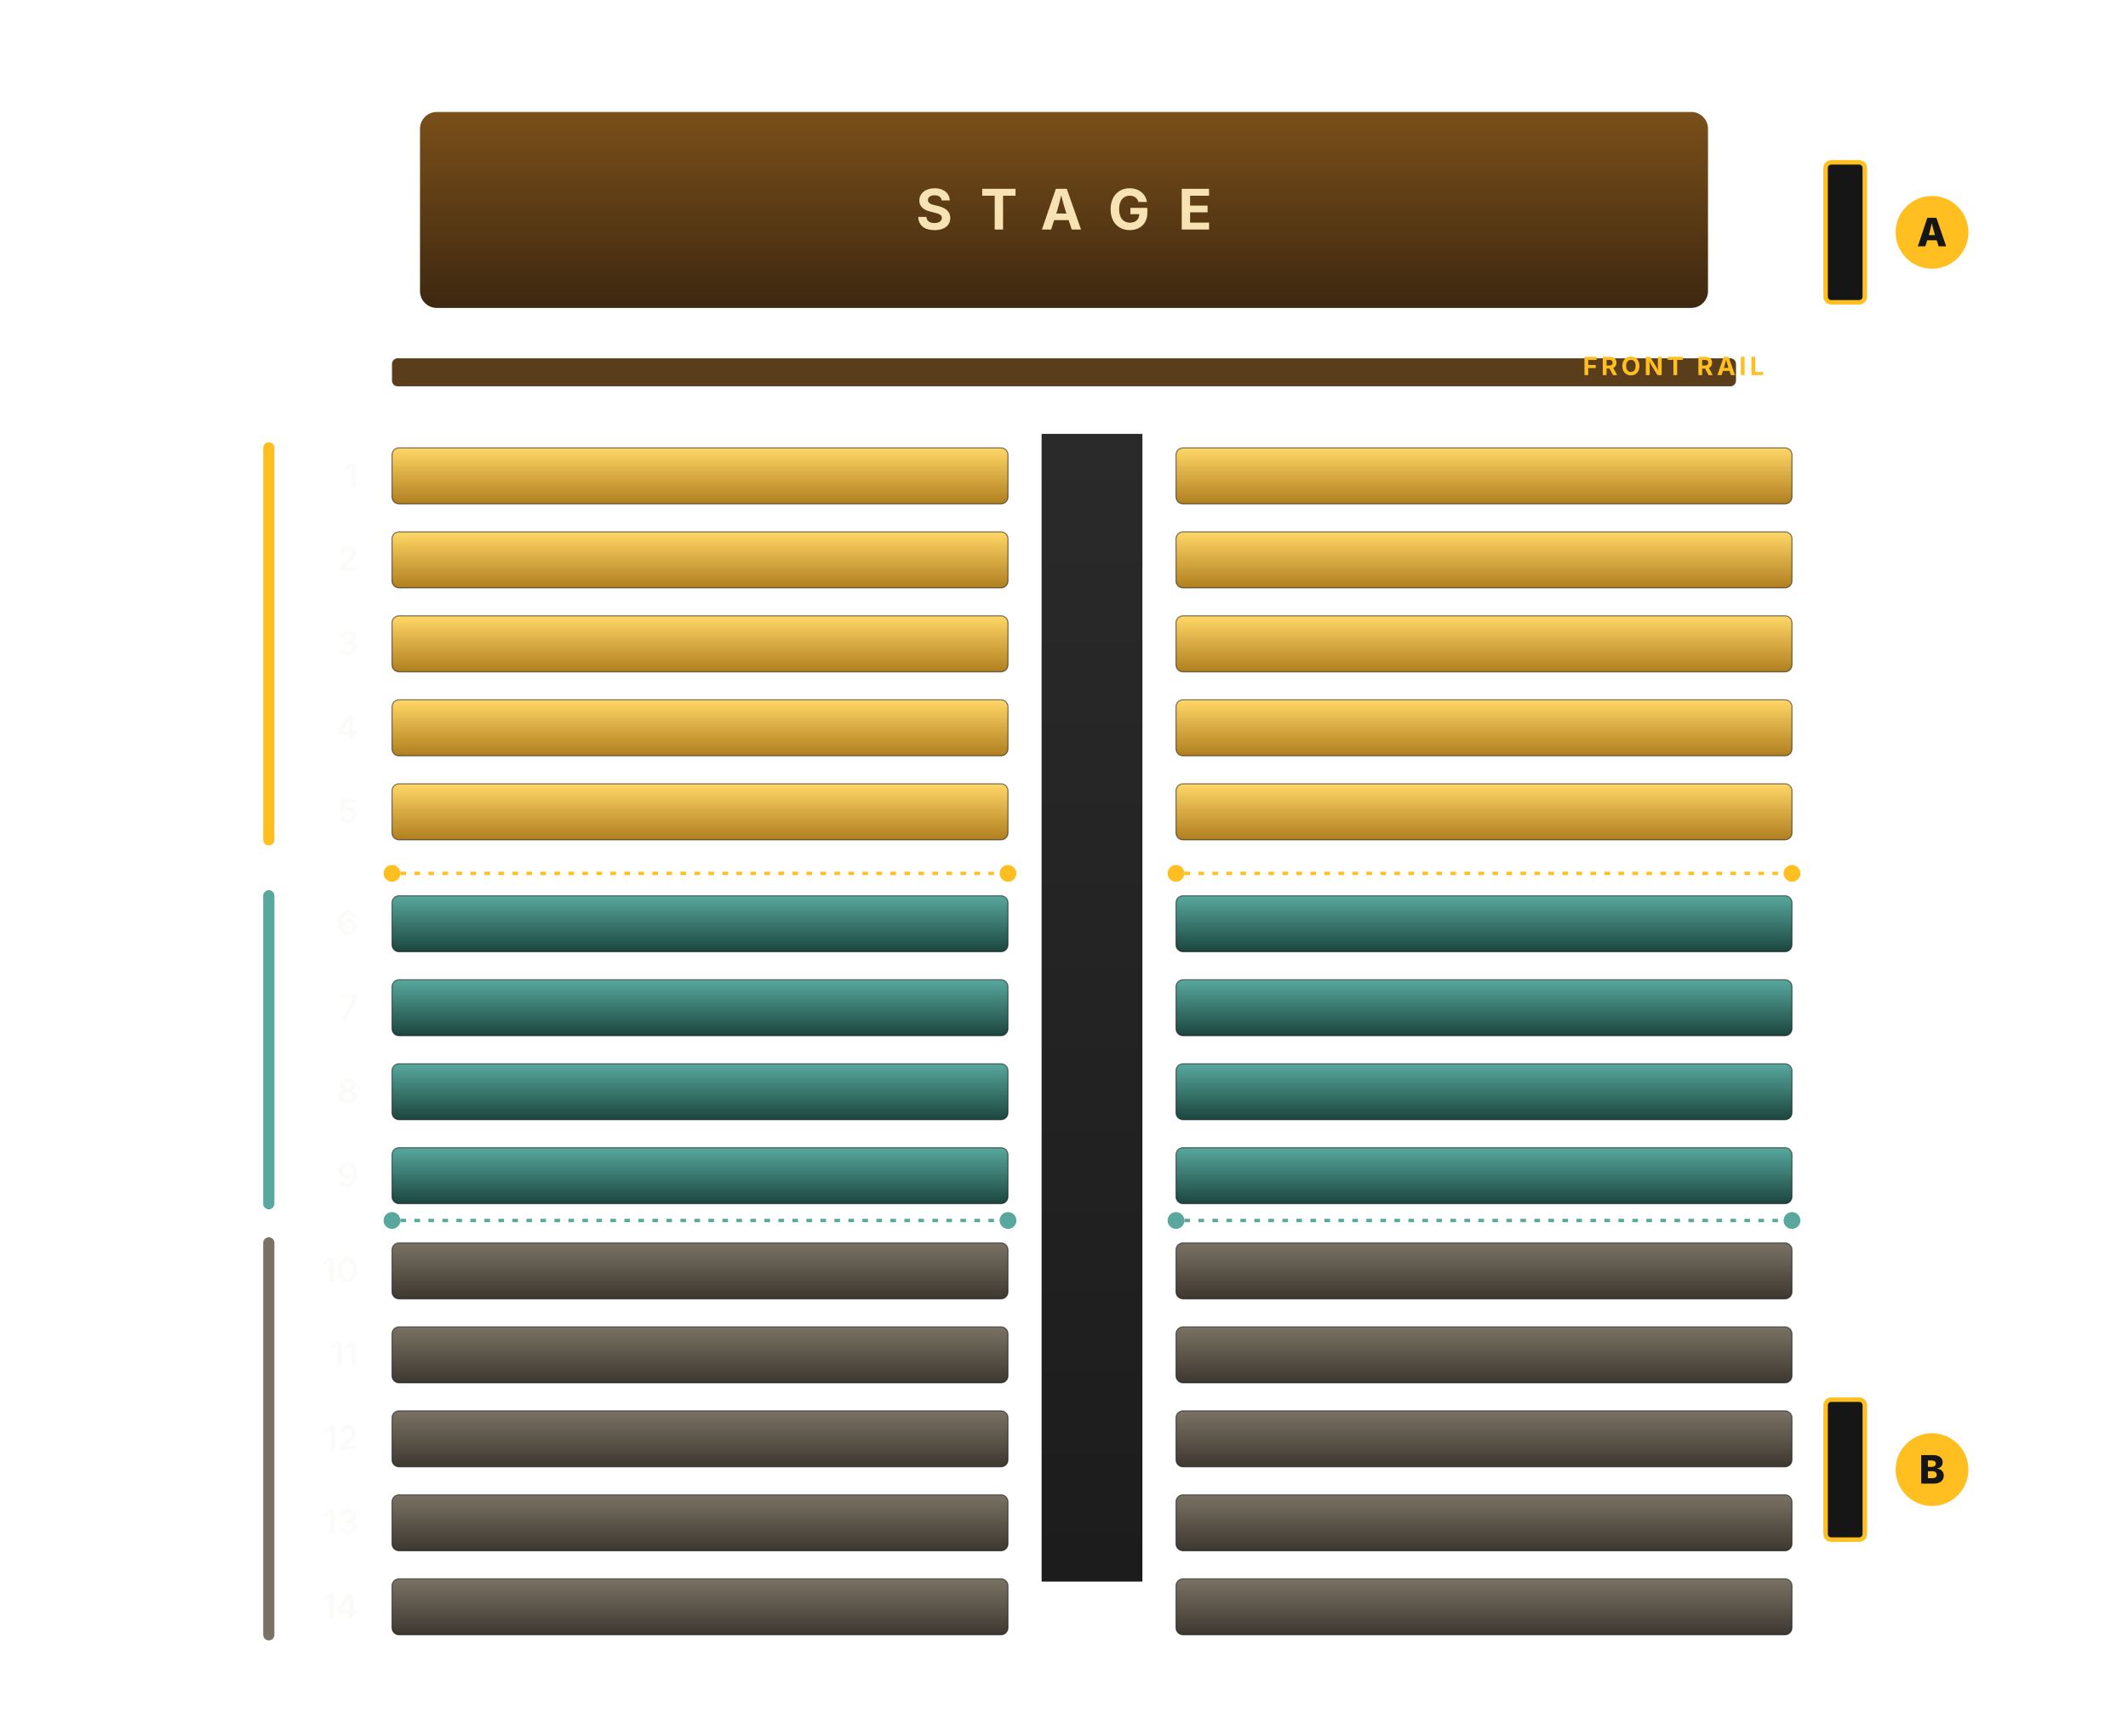
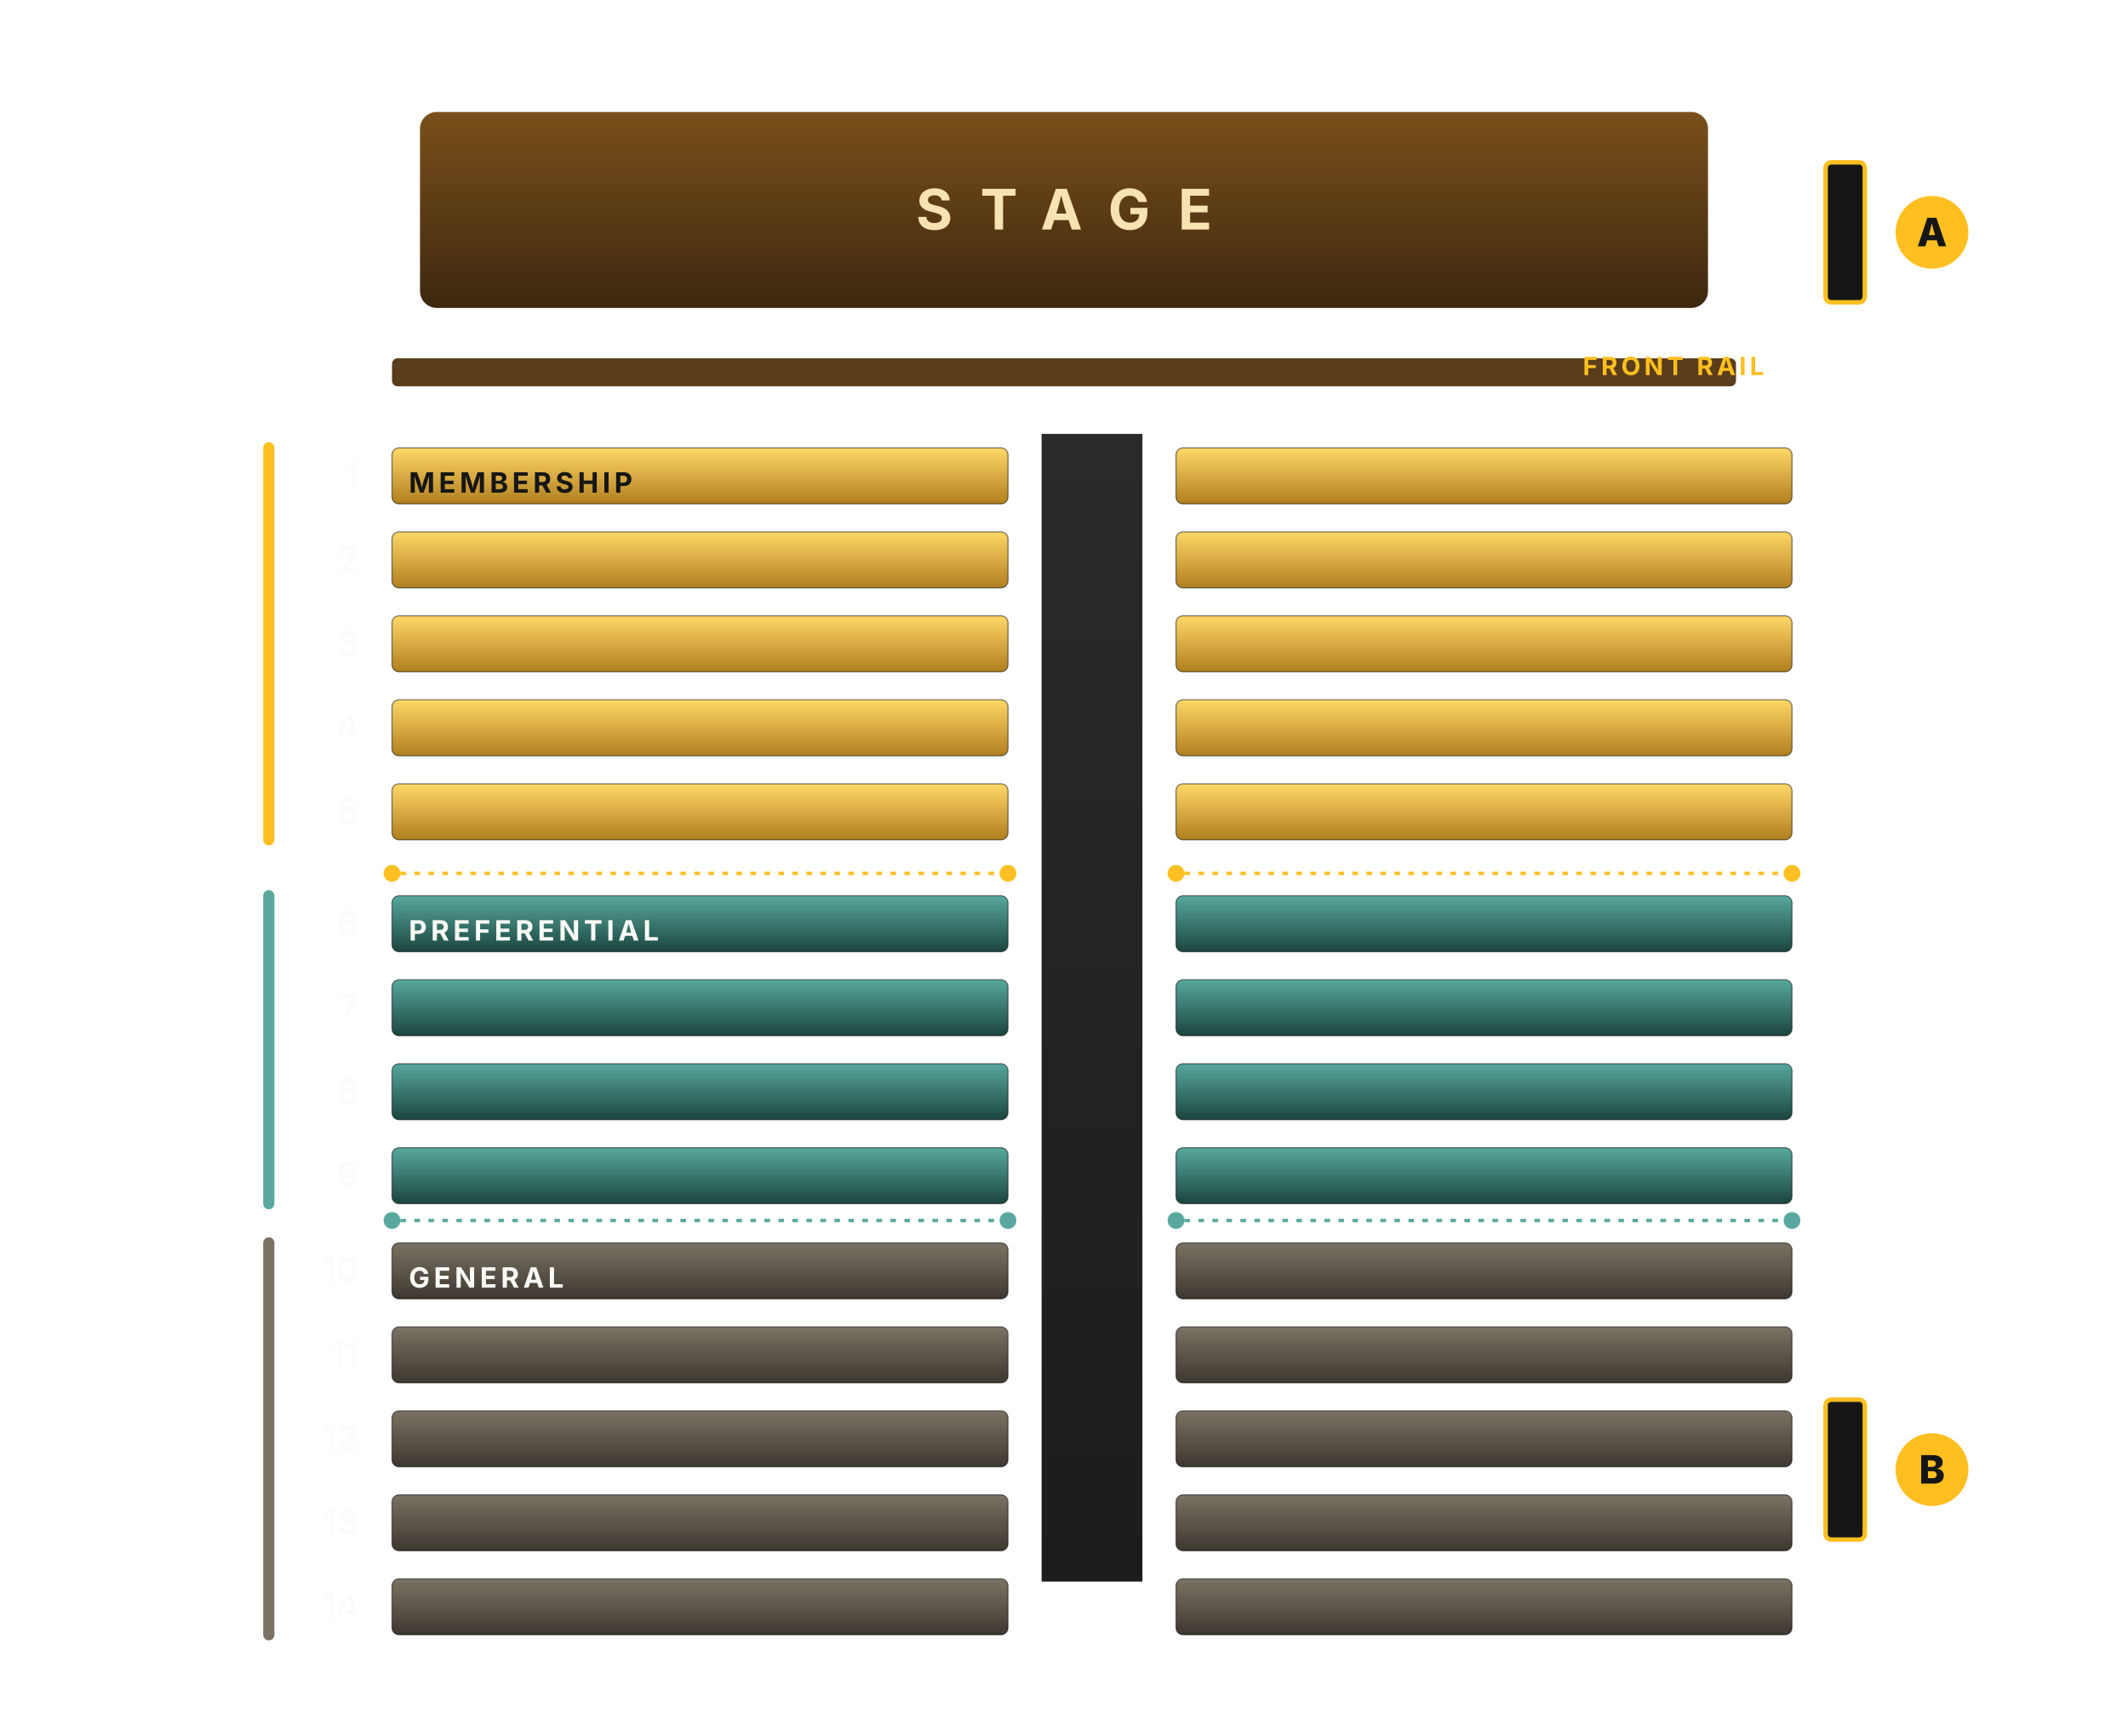
<svg xmlns="http://www.w3.org/2000/svg" viewBox="0 0 760 620" role="img" aria-label="St Albans seating chart">
  <defs>
    <linearGradient id="sg" x1="0" y1="0" x2="0" y2="1">
      <stop offset="0%" stop-color="#FFD767" />
      <stop offset="100%" stop-color="#B07F1F" />
    </linearGradient>
    <linearGradient id="st" x1="0" y1="0" x2="0" y2="1">
      <stop offset="0%" stop-color="#58a89d" />
      <stop offset="100%" stop-color="#1b463f" />
    </linearGradient>
    <linearGradient id="sn" x1="0" y1="0" x2="0" y2="1">
      <stop offset="0%" stop-color="#7a7264" />
      <stop offset="100%" stop-color="#3d3830" />
    </linearGradient>
    <linearGradient id="ss" x1="0" y1="0" x2="0" y2="1">
      <stop offset="0%" stop-color="#7a4f1a" />
      <stop offset="100%" stop-color="#3d2810" />
    </linearGradient>
    <linearGradient id="sa" x1="0" y1="0" x2="0" y2="1">
      <stop offset="0%" stop-color="#2a2a2a" />
      <stop offset="100%" stop-color="#1c1c1c" />
    </linearGradient>
  </defs>
  <rect x="22" y="22" width="716" height="576" rx="10" fill="none" stroke="rgba(250,250,247,0.10)" />
  <rect x="150" y="40" width="460" height="70" rx="6" fill="url(#ss)" />
  <text x="380" y="82" text-anchor="middle" font-family="Inter,sans-serif" font-size="20" font-weight="700" letter-spacing="10" fill="#f6e2b2">STAGE</text>
  <rect x="140" y="128" width="480" height="10" rx="2" fill="#5a3d1a" />
  <text x="630" y="134" text-anchor="end" font-family="Inter,sans-serif" font-size="9" font-weight="700" letter-spacing="0.14em" fill="#FFBF20">FRONT RAIL</text>
  <rect x="372" y="155" width="36" height="410" fill="url(#sa)" />
  <circle cx="140" cy="312" r="3" fill="#FFBF20" />
  <circle cx="360" cy="312" r="3" fill="#FFBF20" />
  <circle cx="420" cy="312" r="3" fill="#FFBF20" />
  <circle cx="640" cy="312" r="3" fill="#FFBF20" />
  <line x1="143" y1="312" x2="357" y2="312" stroke="#FFBF20" stroke-width="1.2" stroke-dasharray="2 3" />
  <line x1="423" y1="312" x2="637" y2="312" stroke="#FFBF20" stroke-width="1.2" stroke-dasharray="2 3" />
  <circle cx="140" cy="436" r="3" fill="#58a89d" />
  <circle cx="360" cy="436" r="3" fill="#58a89d" />
  <circle cx="420" cy="436" r="3" fill="#58a89d" />
  <circle cx="640" cy="436" r="3" fill="#58a89d" />
  <line x1="143" y1="436" x2="357" y2="436" stroke="#58a89d" stroke-width="1.2" stroke-dasharray="2 3" />
  <line x1="423" y1="436" x2="637" y2="436" stroke="#58a89d" stroke-width="1.2" stroke-dasharray="2 3" />
  <g fill="url(#sg)" stroke="rgba(0,0,0,0.5)" stroke-width="0.4">
    <rect x="140" y="160" width="220" height="20" rx="2.5" />
    <rect x="420" y="160" width="220" height="20" rx="2.5" />
    <rect x="140" y="190" width="220" height="20" rx="2.5" />
    <rect x="420" y="190" width="220" height="20" rx="2.5" />
    <rect x="140" y="220" width="220" height="20" rx="2.5" />
    <rect x="420" y="220" width="220" height="20" rx="2.5" />
    <rect x="140" y="250" width="220" height="20" rx="2.5" />
    <rect x="420" y="250" width="220" height="20" rx="2.5" />
    <rect x="140" y="280" width="220" height="20" rx="2.5" />
    <rect x="420" y="280" width="220" height="20" rx="2.5" />
  </g>
  <g fill="url(#st)" stroke="rgba(0,0,0,0.5)" stroke-width="0.4">
    <rect x="140" y="320" width="220" height="20" rx="2.5" />
    <rect x="420" y="320" width="220" height="20" rx="2.5" />
    <rect x="140" y="350" width="220" height="20" rx="2.5" />
    <rect x="420" y="350" width="220" height="20" rx="2.5" />
    <rect x="140" y="380" width="220" height="20" rx="2.5" />
    <rect x="420" y="380" width="220" height="20" rx="2.5" />
    <rect x="140" y="410" width="220" height="20" rx="2.5" />
    <rect x="420" y="410" width="220" height="20" rx="2.5" />
  </g>
  <g fill="url(#sn)" stroke="rgba(0,0,0,0.5)" stroke-width="0.4">
    <rect x="140" y="444" width="220" height="20" rx="2.5" />
    <rect x="420" y="444" width="220" height="20" rx="2.5" />
    <rect x="140" y="474" width="220" height="20" rx="2.5" />
    <rect x="420" y="474" width="220" height="20" rx="2.5" />
    <rect x="140" y="504" width="220" height="20" rx="2.5" />
    <rect x="420" y="504" width="220" height="20" rx="2.5" />
    <rect x="140" y="534" width="220" height="20" rx="2.5" />
    <rect x="420" y="534" width="220" height="20" rx="2.5" />
    <rect x="140" y="564" width="220" height="20" rx="2.5" />
    <rect x="420" y="564" width="220" height="20" rx="2.5" />
  </g>
  <g font-family="Inter,sans-serif" font-size="12" font-weight="600" fill="rgba(250,250,247,0.68)">
    <text x="128" y="174" text-anchor="end">1</text>
    <text x="128" y="204" text-anchor="end">2</text>
    <text x="128" y="234" text-anchor="end">3</text>
    <text x="128" y="264" text-anchor="end">4</text>
    <text x="128" y="294" text-anchor="end">5</text>
    <text x="128" y="334" text-anchor="end">6</text>
    <text x="128" y="364" text-anchor="end">7</text>
    <text x="128" y="394" text-anchor="end">8</text>
    <text x="128" y="424" text-anchor="end">9</text>
    <text x="128" y="458" text-anchor="end">10</text>
    <text x="128" y="488" text-anchor="end">11</text>
    <text x="128" y="518" text-anchor="end">12</text>
    <text x="128" y="548" text-anchor="end">13</text>
    <text x="128" y="578" text-anchor="end">14</text>
  </g>
  <line x1="96" y1="160" x2="96" y2="300" stroke="#FFBF20" stroke-width="4" stroke-linecap="round" />
  <line x1="96" y1="320" x2="96" y2="430" stroke="#58a89d" stroke-width="4" stroke-linecap="round" />
  <line x1="96" y1="444" x2="96" y2="584" stroke="#7a7264" stroke-width="4" stroke-linecap="round" />
  <g>
    <rect x="652" y="58" width="14" height="50" rx="2" fill="#161616" stroke="#FFBF20" stroke-width="1.6" />
    <circle cx="690" cy="83" r="13" fill="#FFBF20" />
    <text x="690" y="88" text-anchor="middle" font-family="Inter,sans-serif" font-size="14" font-weight="800" fill="#161616">A</text>
  </g>
  <g>
    <rect x="652" y="500" width="14" height="50" rx="2" fill="#161616" stroke="#FFBF20" stroke-width="1.6" />
    <circle cx="690" cy="525" r="13" fill="#FFBF20" />
    <text x="690" y="530" text-anchor="middle" font-family="Inter,sans-serif" font-size="14" font-weight="800" fill="#161616">B</text>
  </g>
+   <text x="146" y="176" font-family="Inter,sans-serif" font-size="10" font-weight="700" letter-spacing="0.14em" fill="#161616">MEMBERSHIP</text>
+   <text x="146" y="336" font-family="Inter,sans-serif" font-size="10" font-weight="700" letter-spacing="0.14em" fill="#FAFAF7">PREFERENTIAL</text>
+   <text x="146" y="460" font-family="Inter,sans-serif" font-size="10" font-weight="700" letter-spacing="0.14em" fill="#FAFAF7">GENERAL</text>
</svg>
